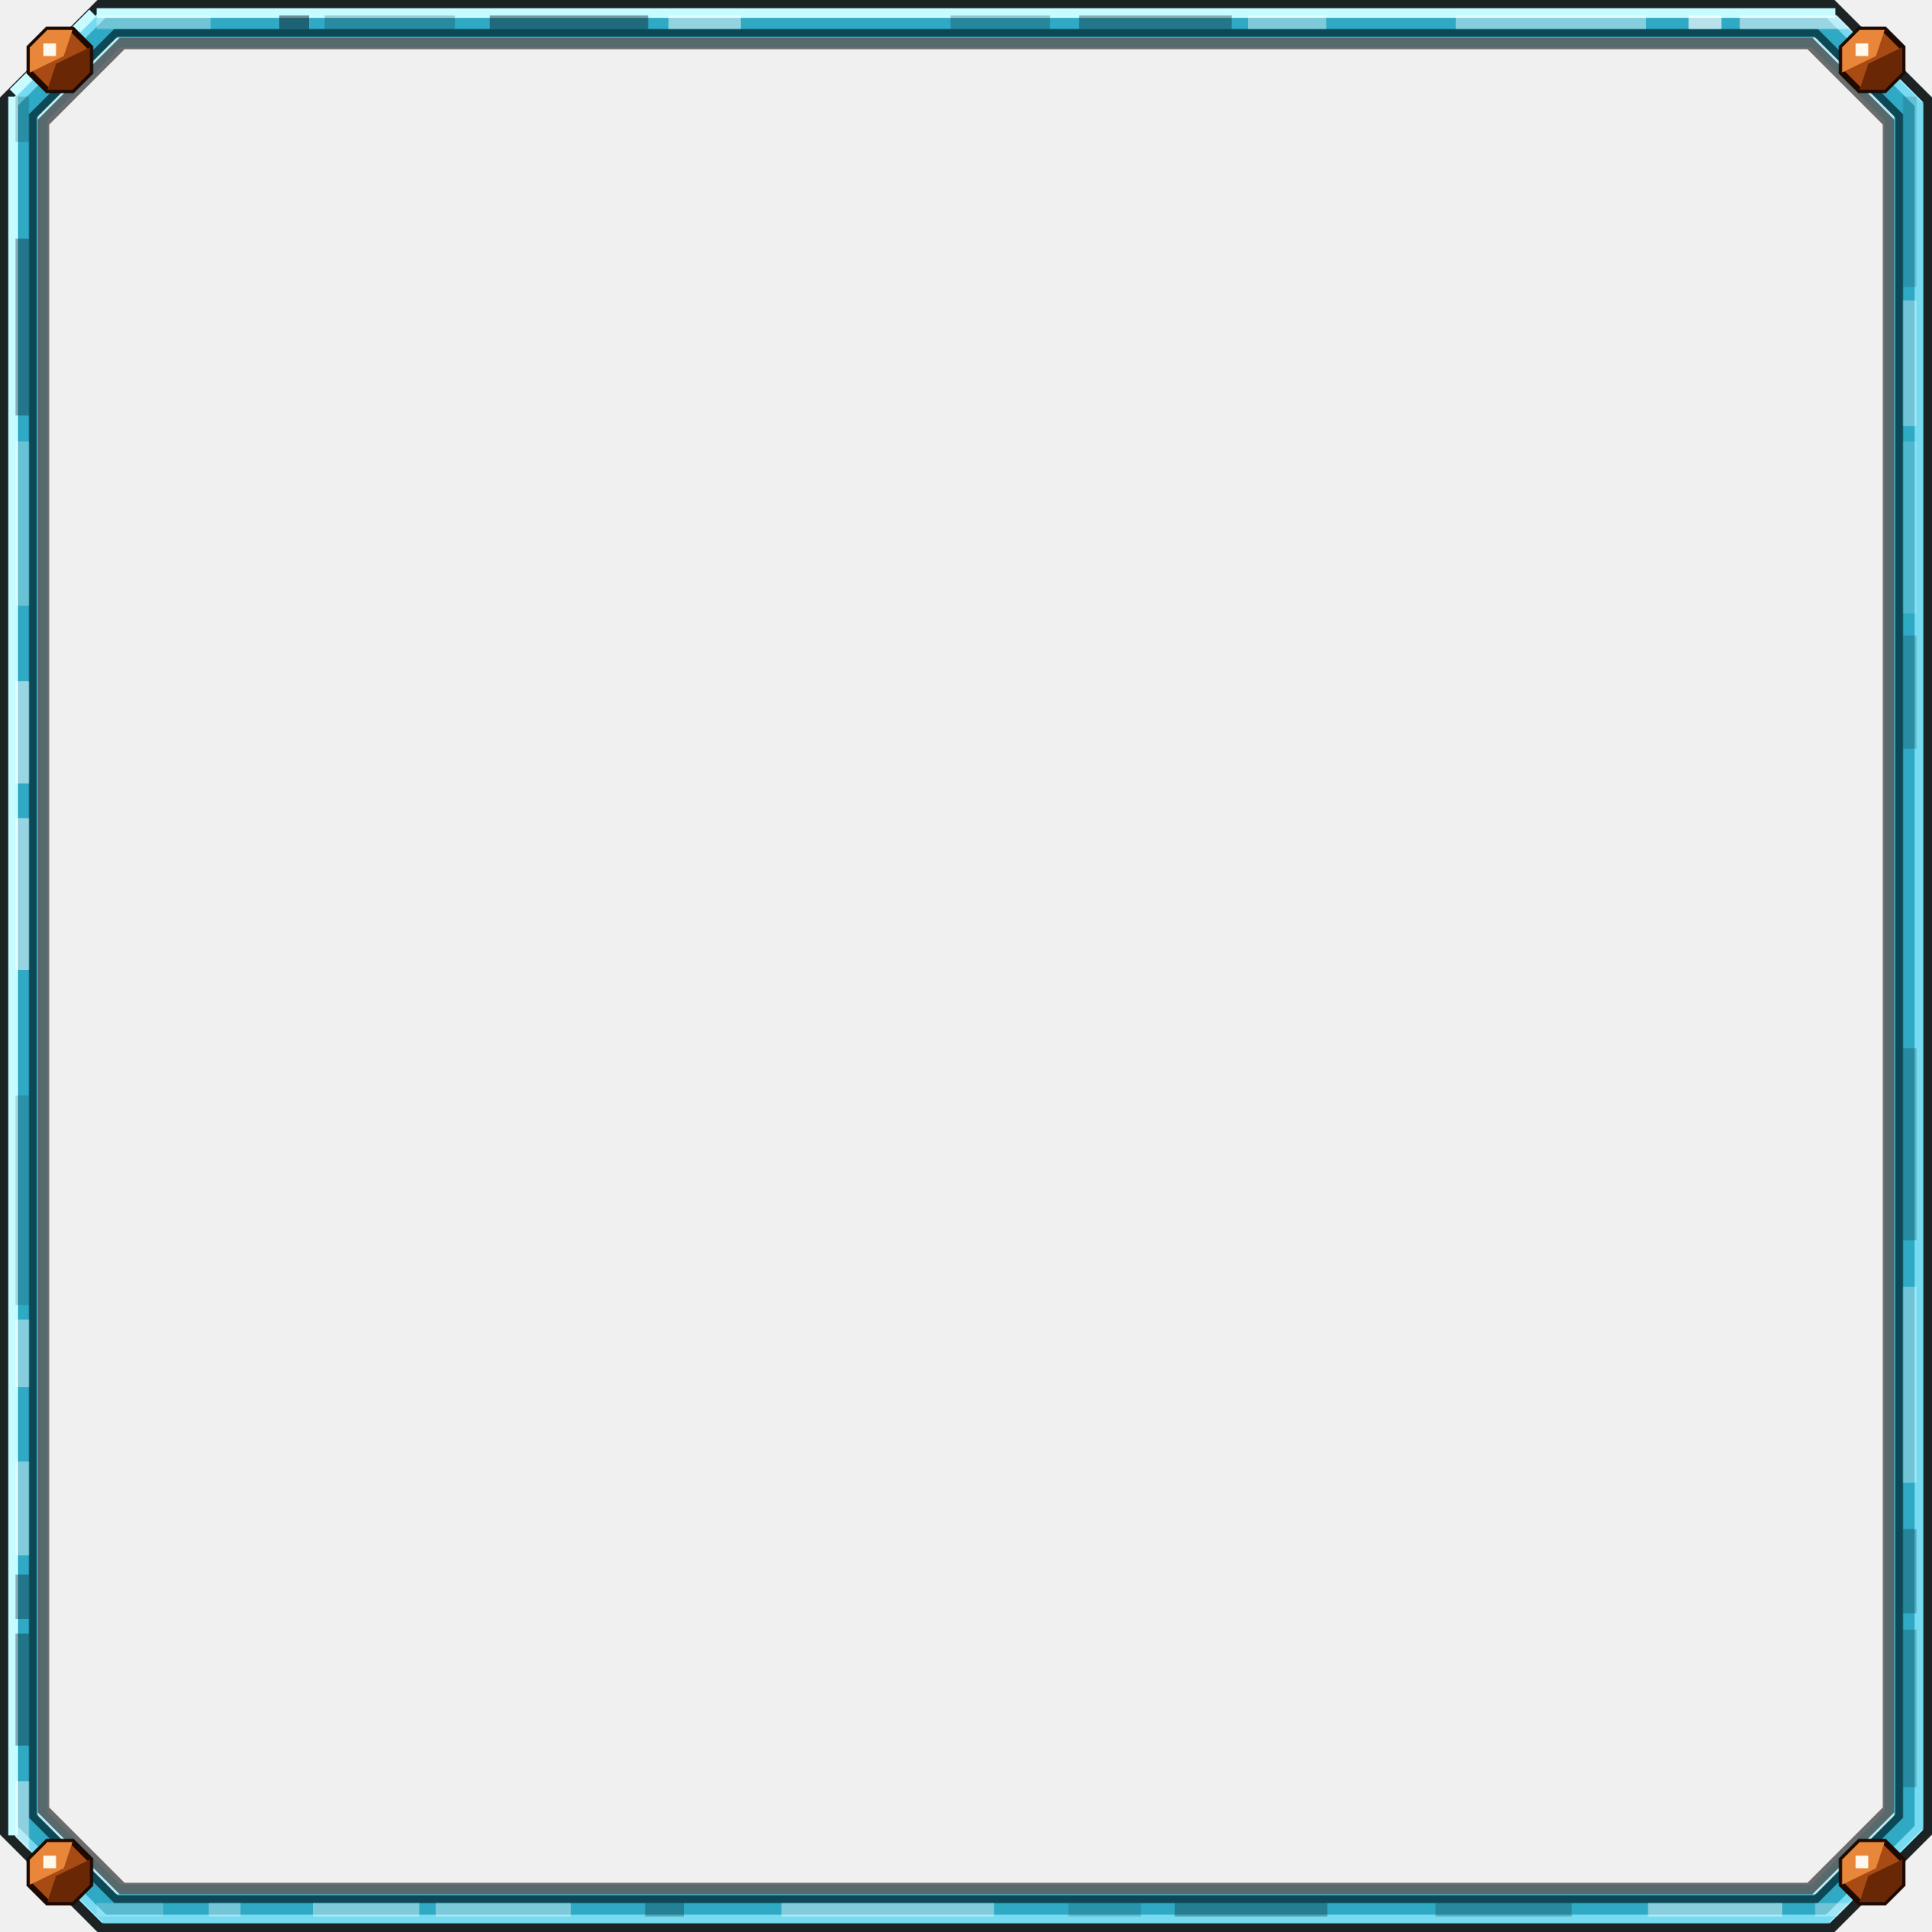
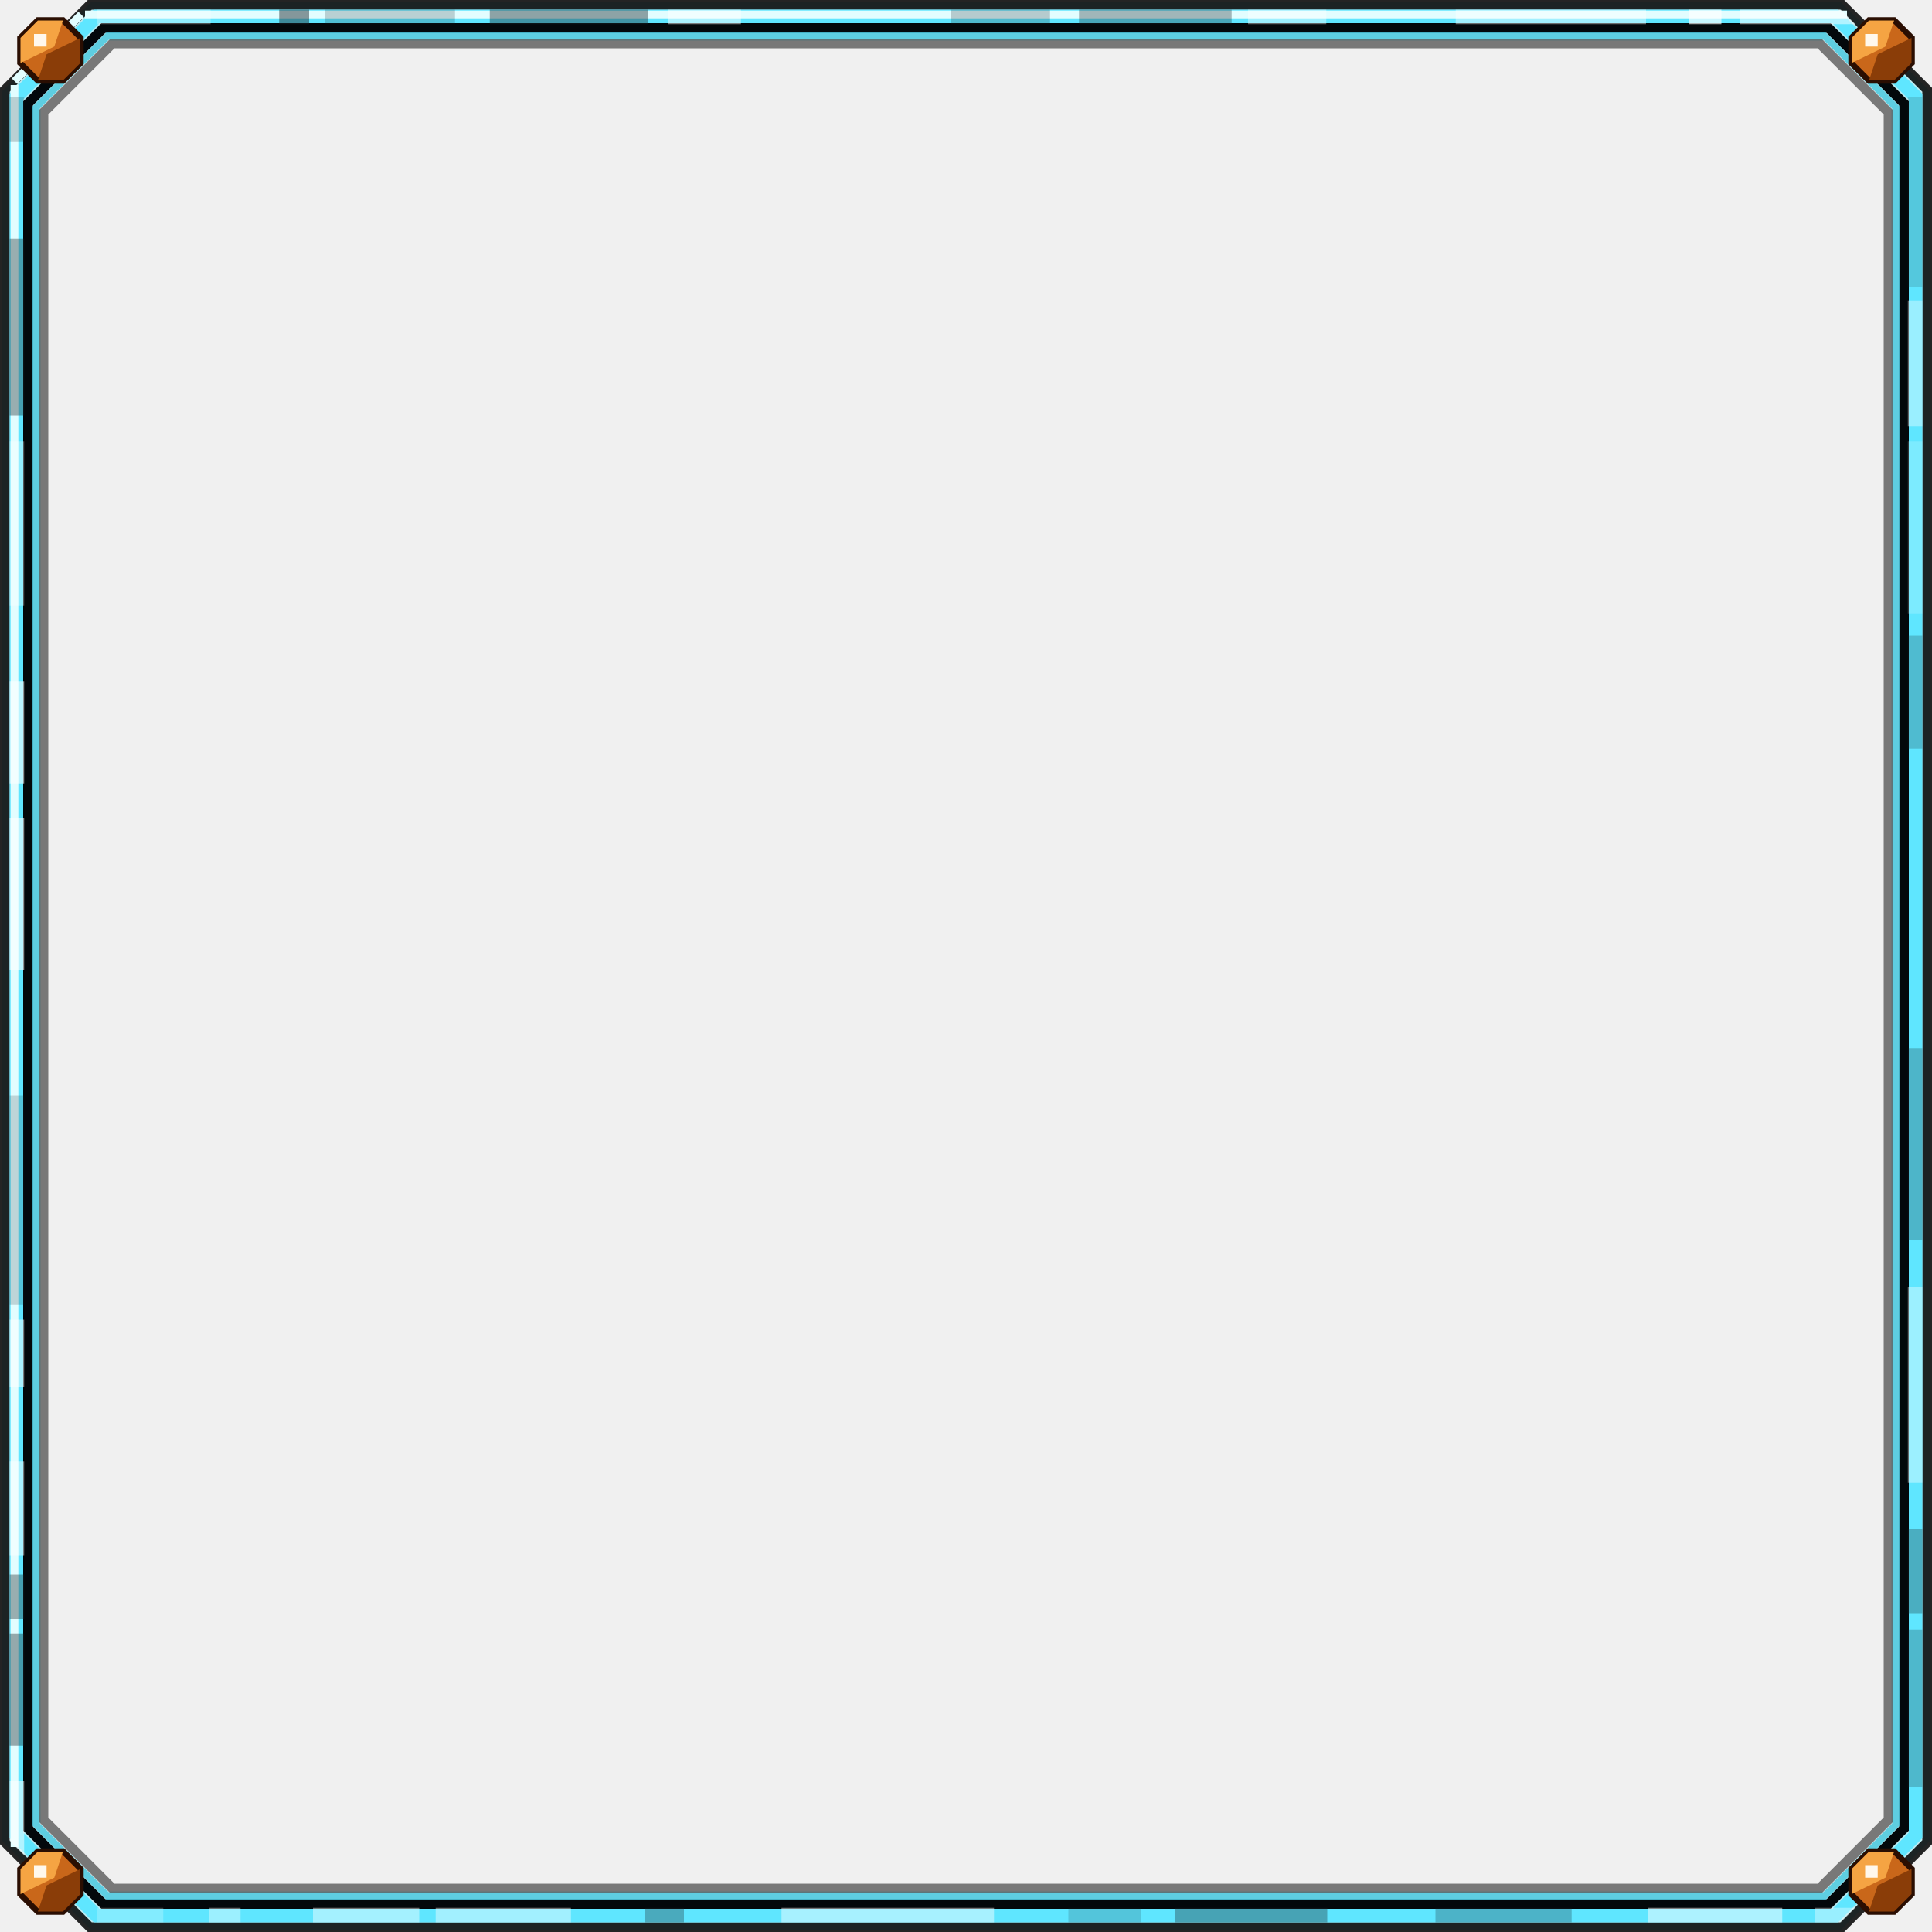
<svg xmlns="http://www.w3.org/2000/svg" width="200" height="200" viewBox="0 0 200 200">
  <defs>
    <radialGradient id="cu" cx=".35" cy=".3" r=".75">
      <stop stop-color="#f3a35a" />
      <stop offset=".5" stop-color="#c25a1a" />
      <stop offset="1" stop-color="#5e2207" />
    </radialGradient>
    <clipPath id="bd">
-       <path fill-rule="evenodd" d="M10.53 0.90H189.47L199.10 10.53V189.47L189.47 199.10H10.53L0.90 189.47V10.53ZM12.29 3.90H187.71L196.10 12.29V187.71L187.71 196.10H12.29L3.90 187.71V12.29Z" />
+       <path fill-rule="evenodd" d="M9.53 0.90H190.47L199.10 9.53V190.47L190.47 199.10H9.53L0.90 190.47V9.53ZM10.46 2.50H189.53L197.50 10.46V189.53L189.53 197.50H10.46L2.50 189.53V10.46Z" />
    </clipPath>
  </defs>
-   <path d="M11.41 2.40H188.59L197.60 11.41V188.59L188.59 197.60H11.41L2.40 188.59V11.41Z" fill="none" stroke="#3fdcf5" stroke-opacity=".28" stroke-width="5" />
-   <path d="M10.29 0.50H189.71L199.50 10.29V189.71L189.71 199.50H10.29L0.50 189.71V10.29Z" fill="none" stroke="#000" stroke-opacity=".85" stroke-width="1" />
-   <path d="M11.41 2.40H188.59L197.60 11.41V188.59L188.59 197.60H11.41L2.40 188.59V11.41Z" fill="none" stroke="#2fa9c4" stroke-width="3" />
-   <path d="M10.79 1.35H189.21L198.65 10.79V189.21L189.21 198.65H10.79L1.35 189.21V10.79Z" fill="none" stroke="#8eeaff" stroke-opacity=".75" stroke-width=".9" />
-   <path d="M10.00 1.35H190.00M1.35 10.00V190.00M9.60 1.35L1.35 9.60" fill="none" stroke="#c8fbff" stroke-width="1" />
-   <path d="M11.99 3.40H188.01L196.60 11.99V188.01L188.01 196.60H11.99L3.40 188.01V11.99Z" fill="none" stroke="#06303c" stroke-opacity=".8" stroke-width=".8" />
+   <path d="M10.29 2.20H189.71L197.80 10.29V189.71L189.71 197.80H10.29L2.20 189.71V10.29Z" fill="none" stroke="#3fdcf5" stroke-opacity=".3" stroke-width="4" />
+   <path d="M9.29 0.50H190.71L199.50 9.29V190.71L190.71 199.50H9.29L0.50 190.71V9.29Z" fill="none" stroke="#000" stroke-opacity=".85" stroke-width="1" />
+   <path d="M10.00 1.70H190.00L198.30 10.00V190.00L190.00 198.30H10.00L1.70 190.00V10.00Z" fill="none" stroke="#5fe6ff" stroke-width="1.4" />
+   <path d="M8.80 1.5H191.20M1.5 8.80V191.20M8.40 1.5L1.5 8.40" fill="none" stroke="#e2fdff" stroke-width=".8" />
+   <path d="M10.70 2.90H189.30L197.10 10.70V189.30L189.30 197.10H10.70L2.90 189.30V10.70Z" fill="none" stroke="#03080b" stroke-width="1" />
+   <path d="M11.17 3.70H188.83L196.30 11.17V188.83L188.83 196.30H11.17L3.70 188.83V11.17Z" fill="none" stroke="#3fc4dc" stroke-opacity=".75" stroke-width=".7" />
  <g clip-path="url(#bd)">
-     <rect x="10.0" y="1.60" width="11.8" height="1.40" fill="#ffffff" fill-opacity="0.31" />
-     <rect x="28.9" y="1.60" width="3.1" height="1.40" fill="#0b1418" fill-opacity="0.47" />
-     <rect x="33.6" y="1.60" width="13.5" height="1.40" fill="#0b1418" fill-opacity="0.21" />
-     <rect x="50.7" y="1.60" width="16.4" height="1.40" fill="#0b1418" fill-opacity="0.42" />
-     <rect x="69.2" y="1.60" width="7.5" height="1.40" fill="#ffffff" fill-opacity="0.48" />
-     <rect x="98.4" y="1.60" width="10.3" height="1.40" fill="#0b1418" fill-opacity="0.23" />
-     <rect x="111.7" y="1.60" width="15.8" height="1.40" fill="#0b1418" fill-opacity="0.33" />
-     <rect x="129.2" y="1.60" width="8.1" height="1.40" fill="#ffffff" fill-opacity="0.38" />
-     <rect x="150.7" y="1.60" width="19.7" height="1.40" fill="#ffffff" fill-opacity="0.42" />
-     <rect x="174.8" y="1.60" width="3.4" height="1.40" fill="#ffffff" fill-opacity="0.66" />
-     <rect x="180.1" y="1.60" width="14.3" height="1.40" fill="#ffffff" fill-opacity="0.51" />
-     <rect x="10.0" y="197.00" width="6.9" height="1.40" fill="#ffffff" fill-opacity="0.20" />
-     <rect x="21.6" y="197.00" width="3.3" height="1.40" fill="#ffffff" fill-opacity="0.33" />
-     <rect x="32.4" y="197.00" width="11.0" height="1.40" fill="#ffffff" fill-opacity="0.38" />
-     <rect x="45.1" y="197.00" width="14.0" height="1.40" fill="#ffffff" fill-opacity="0.37" />
-     <rect x="66.8" y="197.00" width="4.0" height="1.40" fill="#0b1418" fill-opacity="0.27" />
-     <rect x="80.9" y="197.00" width="22.0" height="1.40" fill="#ffffff" fill-opacity="0.40" />
-     <rect x="110.6" y="197.00" width="7.5" height="1.40" fill="#0b1418" fill-opacity="0.15" />
-     <rect x="121.6" y="197.00" width="15.8" height="1.40" fill="#0b1418" fill-opacity="0.30" />
-     <rect x="148.6" y="197.00" width="14.1" height="1.40" fill="#0b1418" fill-opacity="0.22" />
-     <rect x="170.6" y="197.00" width="13.9" height="1.40" fill="#ffffff" fill-opacity="0.43" />
-     <rect x="187.9" y="197.00" width="11.2" height="1.40" fill="#ffffff" fill-opacity="0.31" />
-     <rect x="1.60" y="10.0" width="1.40" height="4.7" fill="#0b1418" fill-opacity="0.18" />
-     <rect x="1.60" y="24.7" width="1.40" height="18.3" fill="#0b1418" fill-opacity="0.33" />
-     <rect x="1.60" y="45.7" width="1.40" height="17.0" fill="#ffffff" fill-opacity="0.28" />
-     <rect x="1.60" y="70.5" width="1.40" height="10.6" fill="#ffffff" fill-opacity="0.51" />
-     <rect x="1.60" y="84.7" width="1.40" height="15.7" fill="#ffffff" fill-opacity="0.50" />
-     <rect x="1.60" y="113.4" width="1.40" height="21.7" fill="#0b1418" fill-opacity="0.16" />
-     <rect x="1.60" y="136.6" width="1.40" height="7.0" fill="#ffffff" fill-opacity="0.42" />
-     <rect x="1.60" y="151.3" width="1.40" height="9.7" fill="#ffffff" fill-opacity="0.40" />
-     <rect x="1.60" y="163.0" width="1.40" height="4.6" fill="#0b1418" fill-opacity="0.33" />
-     <rect x="1.60" y="169.1" width="1.40" height="11.6" fill="#0b1418" fill-opacity="0.34" />
-     <rect x="1.60" y="184.4" width="1.40" height="19.9" fill="#ffffff" fill-opacity="0.46" />
-     <rect x="197.00" y="10.0" width="1.40" height="19.7" fill="#0b1418" fill-opacity="0.14" />
-     <rect x="197.00" y="31.1" width="1.40" height="13.0" fill="#ffffff" fill-opacity="0.32" />
-     <rect x="197.00" y="45.7" width="1.40" height="17.8" fill="#ffffff" fill-opacity="0.15" />
-     <rect x="197.00" y="65.8" width="1.40" height="11.7" fill="#0b1418" fill-opacity="0.19" />
-     <rect x="197.00" y="108.5" width="1.40" height="19.9" fill="#0b1418" fill-opacity="0.21" />
-     <rect x="197.00" y="133.2" width="1.40" height="20.3" fill="#ffffff" fill-opacity="0.32" />
-     <rect x="197.00" y="158.3" width="1.40" height="8.7" fill="#0b1418" fill-opacity="0.25" />
-     <rect x="197.00" y="168.7" width="1.40" height="16.3" fill="#0b1418" fill-opacity="0.21" />
+     <rect x="10.0" y="1.00" width="11.8" height="1.50" fill="#ffffff" fill-opacity="0.31" />
+     <rect x="28.9" y="1.00" width="3.1" height="1.50" fill="#1a262b" fill-opacity="0.47" />
+     <rect x="33.6" y="1.00" width="13.5" height="1.50" fill="#1a262b" fill-opacity="0.21" />
+     <rect x="50.7" y="1.00" width="16.4" height="1.50" fill="#1a262b" fill-opacity="0.42" />
+     <rect x="69.2" y="1.00" width="7.5" height="1.50" fill="#ffffff" fill-opacity="0.48" />
+     <rect x="98.4" y="1.00" width="10.3" height="1.50" fill="#1a262b" fill-opacity="0.23" />
+     <rect x="111.7" y="1.00" width="15.8" height="1.50" fill="#1a262b" fill-opacity="0.33" />
+     <rect x="129.2" y="1.00" width="8.1" height="1.50" fill="#ffffff" fill-opacity="0.38" />
+     <rect x="150.7" y="1.00" width="19.7" height="1.50" fill="#ffffff" fill-opacity="0.42" />
+     <rect x="174.8" y="1.00" width="3.4" height="1.50" fill="#ffffff" fill-opacity="0.66" />
+     <rect x="180.1" y="1.00" width="14.3" height="1.50" fill="#ffffff" fill-opacity="0.51" />
+     <rect x="10.0" y="197.50" width="6.9" height="1.50" fill="#ffffff" fill-opacity="0.23" />
+     <rect x="21.6" y="197.50" width="3.3" height="1.50" fill="#ffffff" fill-opacity="0.38" />
+     <rect x="32.4" y="197.50" width="11.0" height="1.50" fill="#ffffff" fill-opacity="0.43" />
+     <rect x="45.1" y="197.50" width="14.0" height="1.50" fill="#ffffff" fill-opacity="0.42" />
+     <rect x="66.8" y="197.50" width="4.0" height="1.50" fill="#1a262b" fill-opacity="0.31" />
+     <rect x="80.9" y="197.50" width="22.0" height="1.50" fill="#ffffff" fill-opacity="0.45" />
+     <rect x="110.6" y="197.50" width="7.5" height="1.50" fill="#1a262b" fill-opacity="0.17" />
+     <rect x="121.6" y="197.50" width="15.8" height="1.50" fill="#1a262b" fill-opacity="0.35" />
+     <rect x="148.6" y="197.50" width="14.1" height="1.50" fill="#1a262b" fill-opacity="0.26" />
+     <rect x="170.6" y="197.50" width="13.9" height="1.50" fill="#ffffff" fill-opacity="0.49" />
+     <rect x="187.9" y="197.50" width="11.2" height="1.50" fill="#ffffff" fill-opacity="0.36" />
+     <rect x="1.00" y="10.0" width="1.50" height="4.7" fill="#1a262b" fill-opacity="0.21" />
+     <rect x="1.00" y="24.7" width="1.50" height="18.3" fill="#1a262b" fill-opacity="0.37" />
+     <rect x="1.00" y="45.7" width="1.50" height="17.0" fill="#ffffff" fill-opacity="0.32" />
+     <rect x="1.00" y="70.5" width="1.50" height="10.6" fill="#ffffff" fill-opacity="0.57" />
+     <rect x="1.00" y="84.7" width="1.50" height="15.7" fill="#ffffff" fill-opacity="0.57" />
+     <rect x="1.00" y="113.4" width="1.50" height="21.7" fill="#1a262b" fill-opacity="0.18" />
+     <rect x="1.00" y="136.6" width="1.50" height="7.0" fill="#ffffff" fill-opacity="0.47" />
+     <rect x="1.00" y="151.3" width="1.50" height="9.7" fill="#ffffff" fill-opacity="0.45" />
+     <rect x="1.00" y="163.0" width="1.50" height="4.6" fill="#1a262b" fill-opacity="0.37" />
+     <rect x="1.00" y="169.1" width="1.50" height="11.6" fill="#1a262b" fill-opacity="0.39" />
+     <rect x="1.00" y="184.4" width="1.50" height="19.9" fill="#ffffff" fill-opacity="0.51" />
+     <rect x="197.50" y="10.0" width="1.50" height="19.7" fill="#1a262b" fill-opacity="0.16" />
+     <rect x="197.50" y="31.1" width="1.50" height="13.0" fill="#ffffff" fill-opacity="0.37" />
+     <rect x="197.50" y="45.7" width="1.50" height="17.8" fill="#ffffff" fill-opacity="0.18" />
+     <rect x="197.50" y="65.8" width="1.50" height="11.7" fill="#1a262b" fill-opacity="0.22" />
+     <rect x="197.50" y="108.5" width="1.50" height="19.9" fill="#1a262b" fill-opacity="0.25" />
+     <rect x="197.50" y="133.2" width="1.50" height="20.3" fill="#ffffff" fill-opacity="0.38" />
+     <rect x="197.50" y="158.3" width="1.50" height="8.7" fill="#1a262b" fill-opacity="0.29" />
+     <rect x="197.50" y="168.7" width="1.50" height="16.3" fill="#1a262b" fill-opacity="0.24" />
  </g>
-   <path d="M12.64 4.50H187.36L195.50 12.64V187.36L187.36 195.50H12.64L4.50 187.36V12.64Z" fill="none" stroke="#000" stroke-opacity=".55" stroke-width="1.2" />
-   <path d="M9.34 7.50L7.50 9.34L4.90 9.34L3.06 7.50L3.06 4.90L4.90 3.06L7.50 3.06L9.34 4.90Z" fill="#a84a14" stroke="#1e0a01" stroke-width=".6" />
-   <path d="M3.10 7.50L3.10 4.90L4.90 3.10L7.50 3.10L6.60 5.80Z" fill="#e8873a" />
-   <path d="M9.30 4.90L9.30 7.50L7.50 9.30L4.90 9.30L5.80 6.60Z" fill="#6a2706" />
-   <rect x="4.50" y="4.50" width="1.3" height="1.3" fill="#fff8ec" />
-   <path d="M196.94 7.50L195.10 9.34L192.50 9.34L190.66 7.50L190.66 4.90L192.50 3.06L195.10 3.06L196.94 4.90Z" fill="#a84a14" stroke="#1e0a01" stroke-width=".6" />
-   <path d="M190.70 7.50L190.70 4.90L192.50 3.10L195.10 3.10L194.20 5.80Z" fill="#e8873a" />
-   <path d="M196.90 4.90L196.90 7.50L195.10 9.30L192.50 9.30L193.40 6.60Z" fill="#6a2706" />
-   <rect x="192.10" y="4.50" width="1.3" height="1.3" fill="#fff8ec" />
-   <path d="M9.34 195.10L7.50 196.94L4.90 196.94L3.06 195.10L3.06 192.50L4.90 190.66L7.50 190.66L9.34 192.50Z" fill="#a84a14" stroke="#1e0a01" stroke-width=".6" />
-   <path d="M3.10 195.10L3.10 192.50L4.90 190.70L7.50 190.70L6.60 193.40Z" fill="#e8873a" />
-   <path d="M9.30 192.50L9.30 195.10L7.50 196.90L4.90 196.90L5.80 194.20Z" fill="#6a2706" />
-   <rect x="4.50" y="192.10" width="1.3" height="1.3" fill="#fff8ec" />
-   <path d="M196.94 195.10L195.10 196.94L192.50 196.94L190.66 195.10L190.66 192.50L192.50 190.66L195.10 190.66L196.94 192.50Z" fill="#a84a14" stroke="#1e0a01" stroke-width=".6" />
-   <path d="M190.70 195.10L190.70 192.50L192.50 190.70L195.10 190.70L194.20 193.40Z" fill="#e8873a" />
-   <path d="M196.90 192.50L196.90 195.10L195.10 196.90L192.50 196.90L193.40 194.20Z" fill="#6a2706" />
-   <rect x="192.10" y="192.10" width="1.3" height="1.3" fill="#fff8ec" />
+   <path d="M11.64 4.50H188.36L195.50 11.64V188.36L188.36 195.50H11.64L4.50 188.36V11.64Z" fill="none" stroke="#000" stroke-opacity=".5" stroke-width="1" />
+   <path d="M8.36 6.52L6.52 8.36L3.92 8.36L2.08 6.52L2.08 3.92L3.92 2.08L6.52 2.08L8.36 3.92Z" fill="#c9671a" stroke="#2a0e02" stroke-width=".6" />
+   <path d="M2.12 6.52L2.12 3.92L3.92 2.12L6.52 2.12L5.62 4.82Z" fill="#f5a443" />
+   <path d="M8.32 3.92L8.32 6.52L6.52 8.32L3.92 8.32L4.82 5.62Z" fill="#8a3d08" />
+   <rect x="3.52" y="3.52" width="1.3" height="1.3" fill="#fff8ec" />
+   <path d="M197.92 6.52L196.08 8.36L193.48 8.36L191.64 6.52L191.64 3.92L193.48 2.08L196.08 2.08L197.92 3.92Z" fill="#c9671a" stroke="#2a0e02" stroke-width=".6" />
+   <path d="M191.68 6.52L191.68 3.92L193.48 2.12L196.08 2.12L195.18 4.82Z" fill="#f5a443" />
+   <path d="M197.88 3.92L197.88 6.52L196.08 8.32L193.48 8.32L194.38 5.62Z" fill="#8a3d08" />
+   <rect x="193.08" y="3.52" width="1.3" height="1.3" fill="#fff8ec" />
+   <path d="M8.36 196.08L6.52 197.92L3.92 197.92L2.08 196.08L2.08 193.48L3.92 191.64L6.52 191.64L8.36 193.48Z" fill="#c9671a" stroke="#2a0e02" stroke-width=".6" />
+   <path d="M2.12 196.08L2.12 193.48L3.92 191.68L6.52 191.68L5.62 194.38Z" fill="#f5a443" />
+   <path d="M8.32 193.48L8.32 196.08L6.52 197.88L3.92 197.88L4.82 195.18Z" fill="#8a3d08" />
+   <rect x="3.52" y="193.08" width="1.3" height="1.3" fill="#fff8ec" />
+   <path d="M197.92 196.08L196.08 197.92L193.48 197.92L191.64 196.08L191.64 193.48L193.48 191.64L196.08 191.64L197.92 193.48Z" fill="#c9671a" stroke="#2a0e02" stroke-width=".6" />
+   <path d="M191.68 196.08L191.68 193.48L193.48 191.68L196.08 191.68L195.18 194.38Z" fill="#f5a443" />
+   <path d="M197.88 193.48L197.88 196.08L196.08 197.88L193.48 197.88L194.38 195.18Z" fill="#8a3d08" />
+   <rect x="193.08" y="193.08" width="1.3" height="1.3" fill="#fff8ec" />
</svg>
